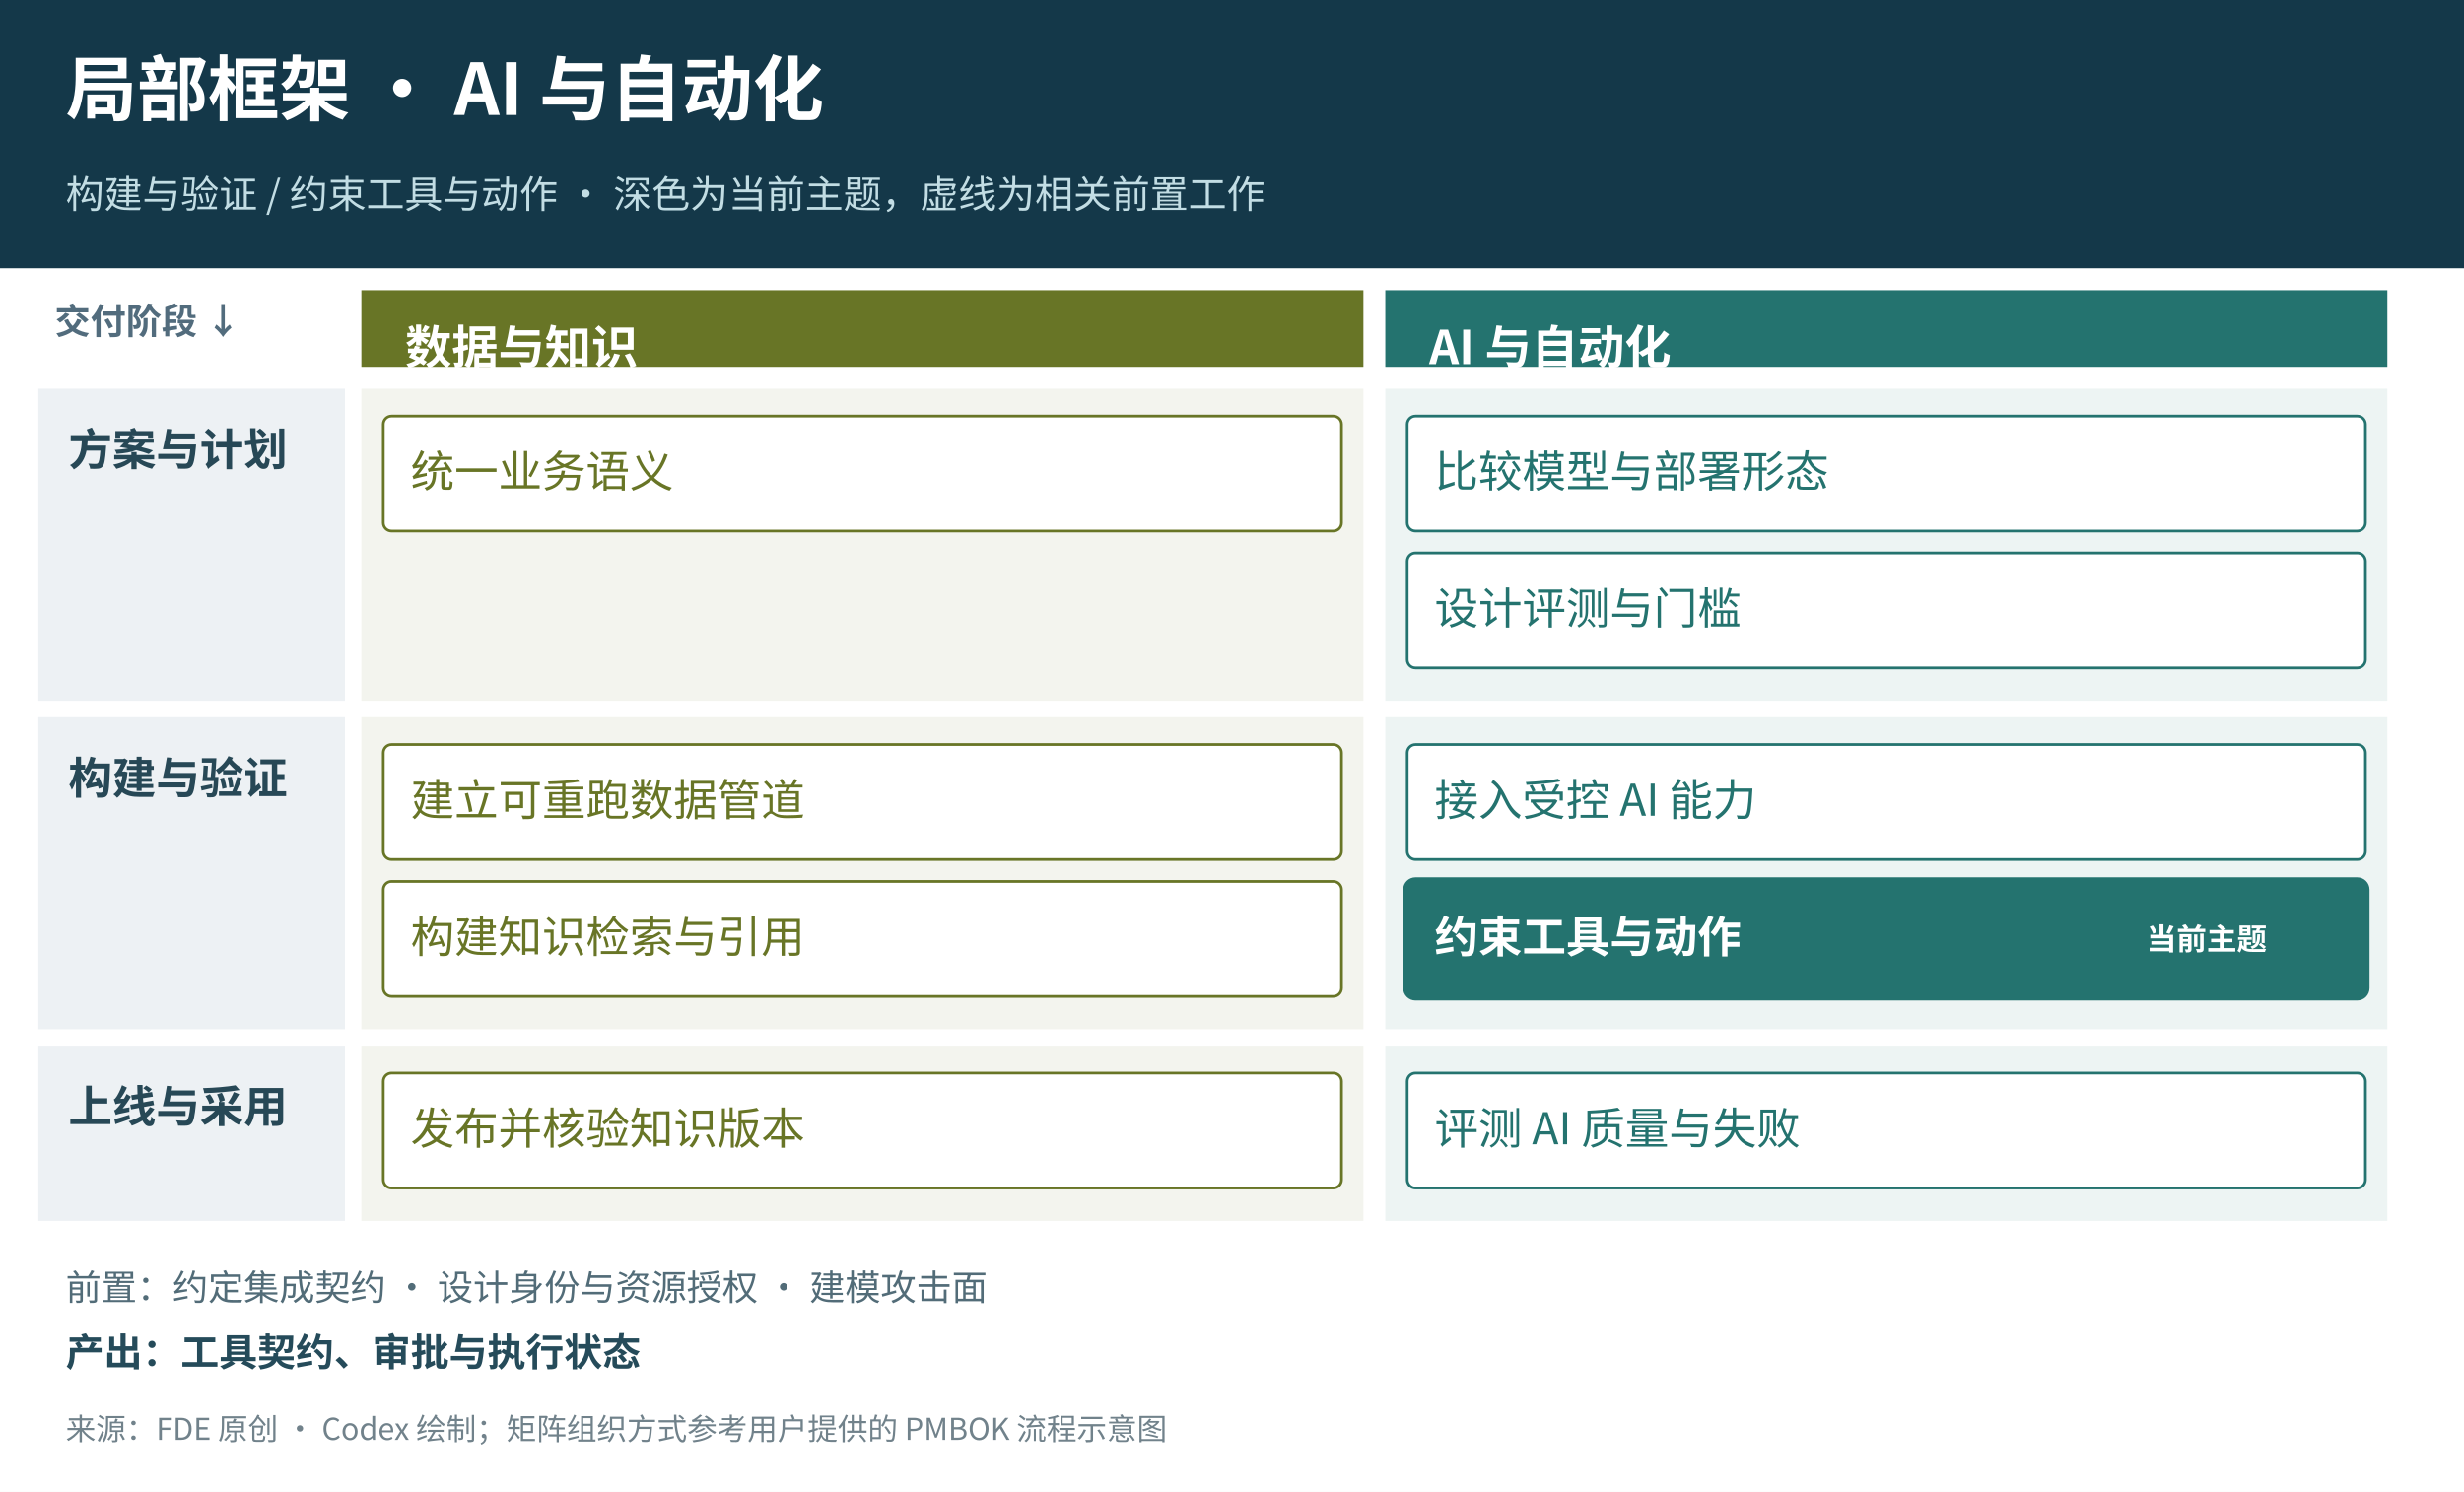
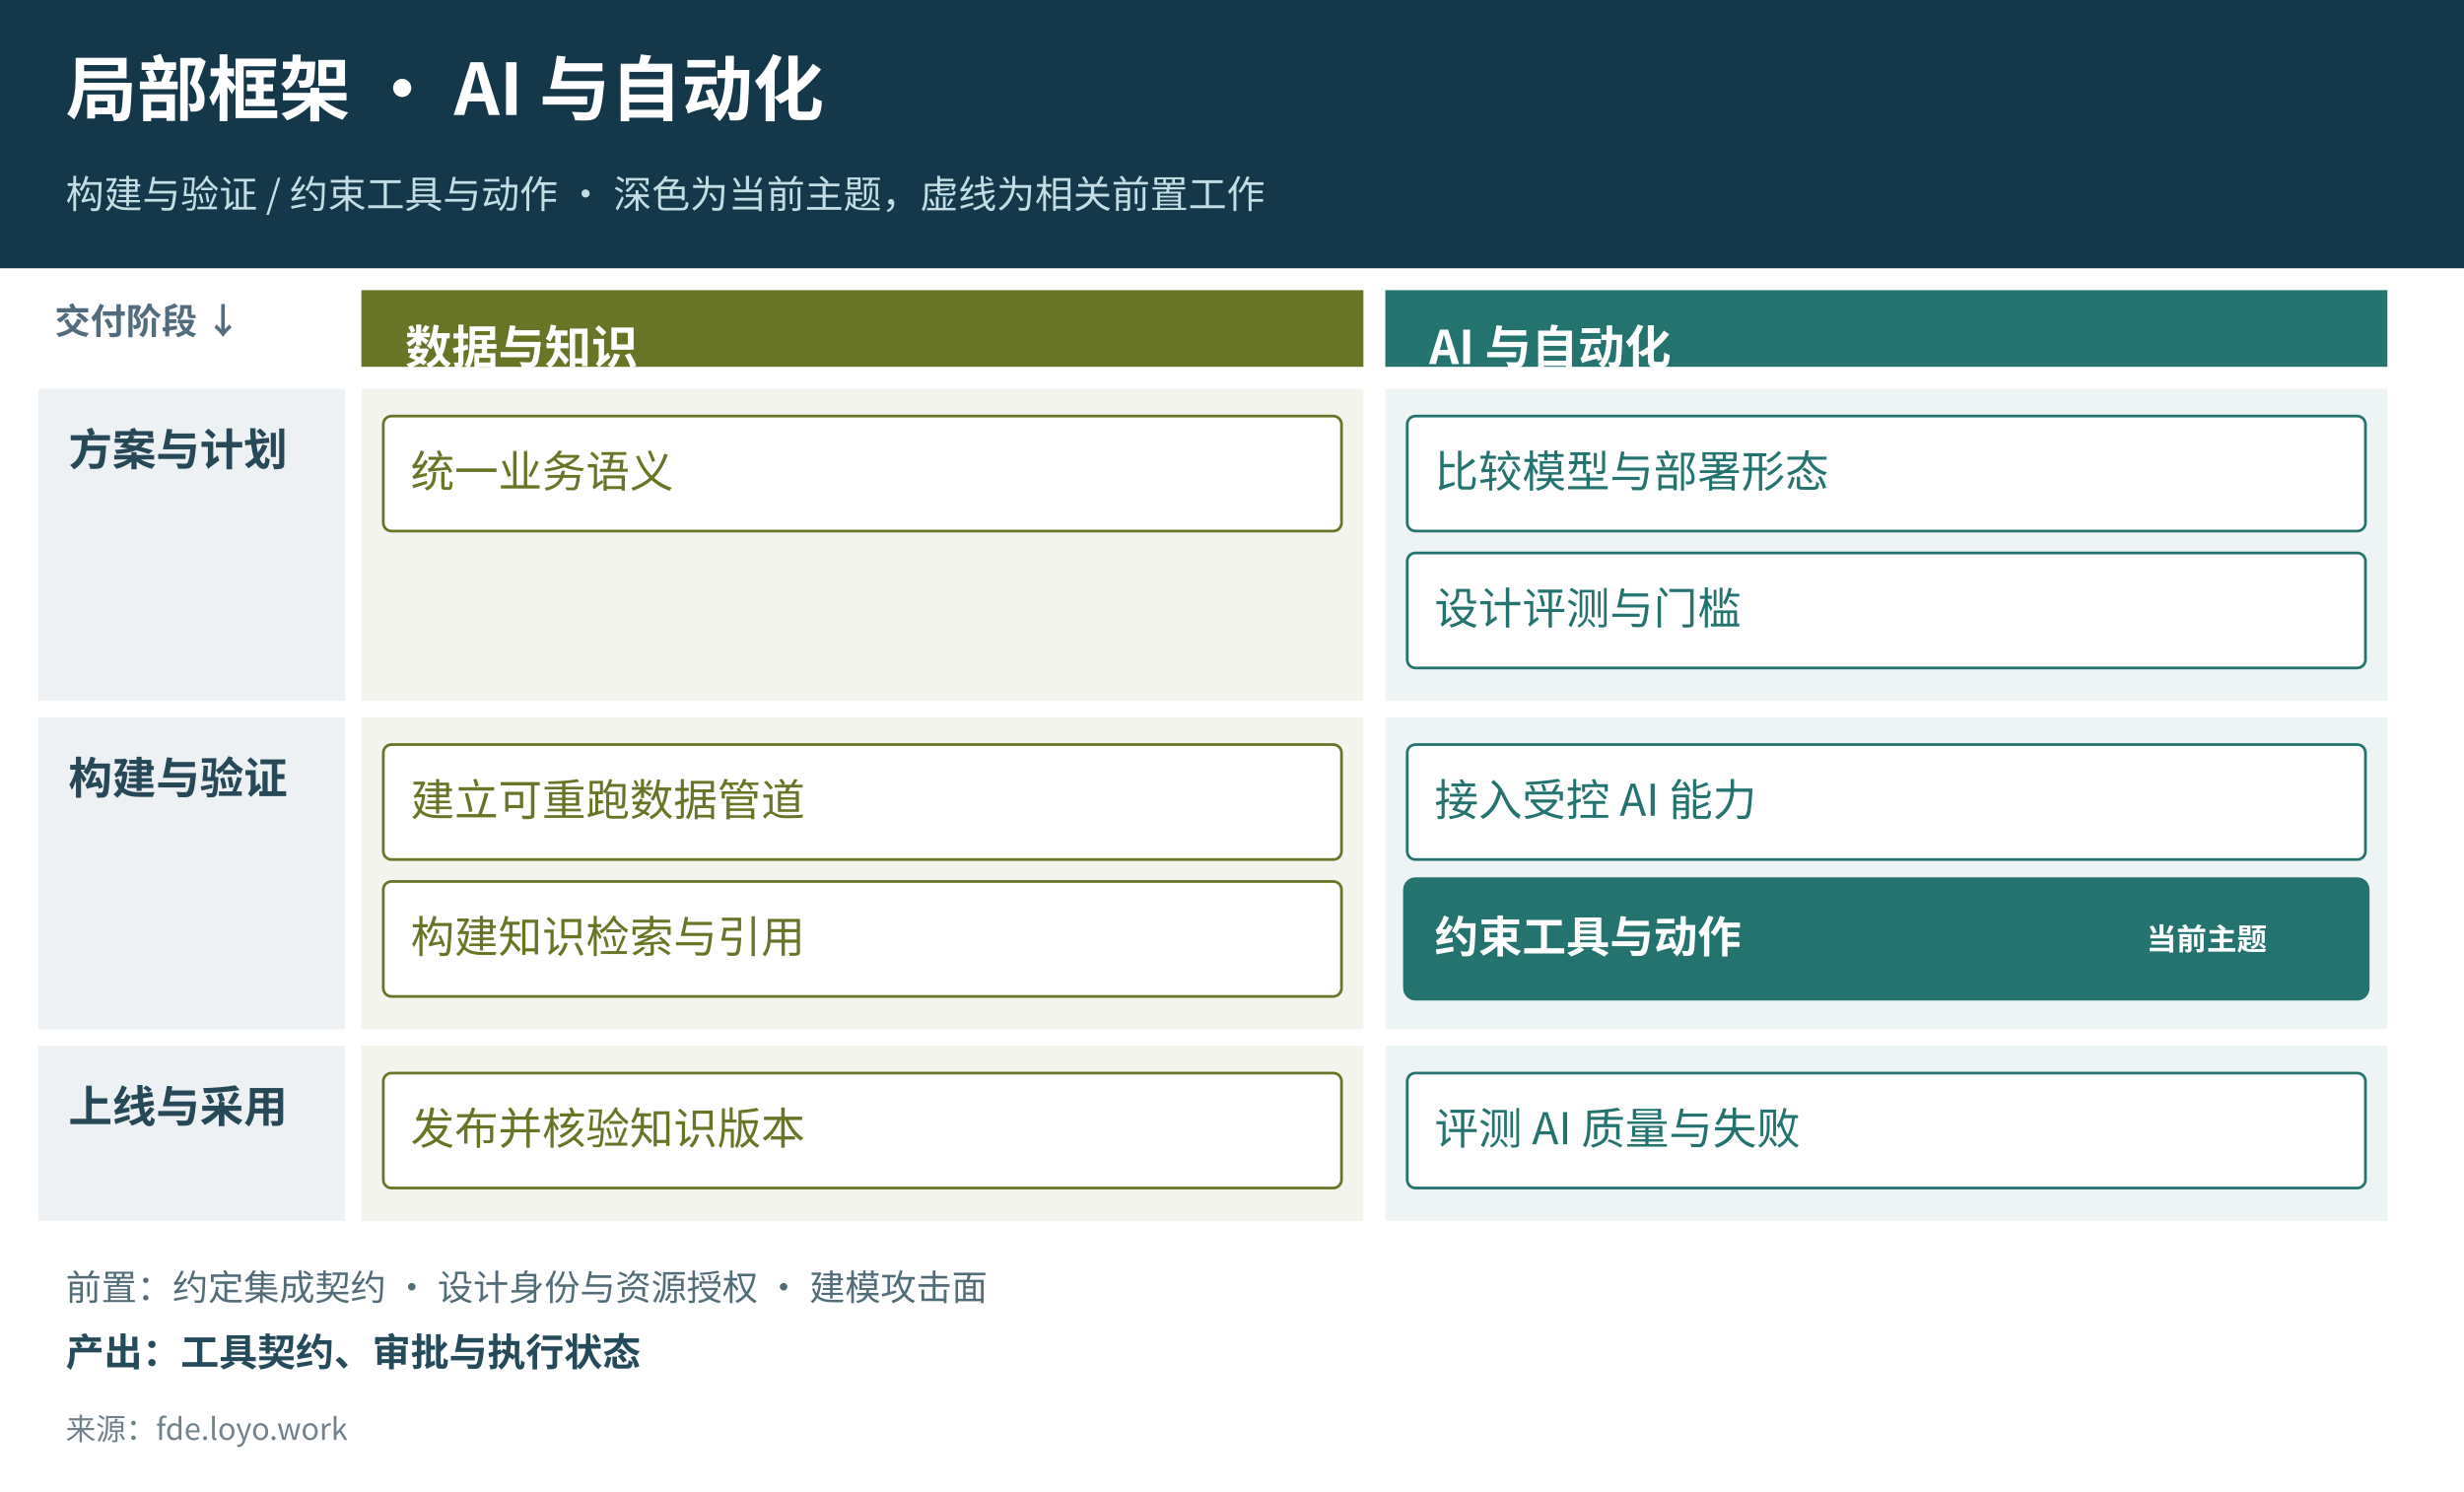
<svg xmlns="http://www.w3.org/2000/svg" viewBox="0 0 900 545" role="img" aria-labelledby="title desc">
  <rect width="900" height="545" fill="#fff" />
  <g font-family="PingFang SC,Microsoft YaHei,Noto Sans CJK SC,sans-serif">
    <rect width="900" height="98" fill="#143849" />
    <text x="24" y="42" font-size="26" fill="#fff" font-weight="700">局部框架 · AI 与自动化</text>
    <text x="24" y="76" font-size="14" fill="#c2dde4" font-weight="400">构建与验证 / 约束工具与动作 · 深色为当前主题，虚线为相关前置工作</text>
    <text x="20" y="122" font-size="13" fill="#526c7d" font-weight="600">交付阶段 ↓</text>
    <rect x="132" y="106" width="366" height="28" fill="#687526" />
    <text x="148" y="133" font-size="17" fill="white" font-weight="650">数据与知识</text>
    <rect x="506" y="106" width="366" height="28" fill="#24736f" />
    <text x="522" y="133" font-size="17" fill="white" font-weight="650">AI 与自动化</text>
    <rect x="14" y="142" width="112" height="114" fill="#edf1f4" />
    <text x="25" y="170" font-size="16" fill="#274856" font-weight="650">方案与计划</text>
    <rect x="132" y="142" width="366" height="114" fill="#f3f4ee" />
    <a href="/docs/data-architecture/#context-business-model" aria-label="统一业务语义">
      <g data-process="business-model" data-current="false">
        <rect x="140" y="152" width="350" height="42" rx="3" fill="#fff" stroke="#687526" stroke-width="1" />
        <text x="150" y="178" font-size="16" fill="#687526" font-weight="500">统一业务语义</text>
      </g>
    </a>
    <rect x="506" y="142" width="366" height="114" fill="#edf4f3" />
    <a href="/docs/model-selection/#context-model-choice" aria-label="比较模型与部署形态">
      <g data-process="model-choice" data-current="false">
        <rect x="514" y="152" width="350" height="42" rx="3" fill="#fff" stroke="#24736f" stroke-width="1" />
        <text x="524" y="178" font-size="16" fill="#24736f" font-weight="500">比较模型与部署形态</text>
      </g>
    </a>
    <a href="/docs/ai-evaluation-and-acceptance/#context-eval-plan" aria-label="设计评测与门槛">
      <g data-process="eval-plan" data-current="false">
        <rect x="514" y="202" width="350" height="42" rx="3" fill="#fff" stroke="#24736f" stroke-width="1" />
        <text x="524" y="228" font-size="16" fill="#24736f" font-weight="500">设计评测与门槛</text>
      </g>
    </a>
    <rect x="14" y="262" width="112" height="114" fill="#edf1f4" />
    <text x="25" y="290" font-size="16" fill="#274856" font-weight="650">构建与验证</text>
    <rect x="132" y="262" width="366" height="114" fill="#f3f4ee" />
    <a href="/docs/data-pipelines/#context-pipeline" aria-label="建立可重跑数据管道">
      <g data-process="pipeline" data-current="false">
        <rect x="140" y="272" width="350" height="42" rx="3" fill="#fff" stroke="#687526" stroke-width="1" />
        <text x="150" y="298" font-size="16" fill="#687526" font-weight="500">建立可重跑数据管道</text>
      </g>
    </a>
    <a href="/docs/rag-knowledge-engineering/#context-rag" aria-label="构建知识检索与引用">
      <g data-process="rag" data-current="false">
        <rect x="140" y="322" width="350" height="42" rx="3" fill="#fff" stroke="#687526" stroke-width="1" />
        <text x="150" y="348" font-size="16" fill="#687526" font-weight="500">构建知识检索与引用</text>
      </g>
    </a>
    <rect x="506" y="262" width="366" height="114" fill="#edf4f3" />
    <a href="/docs/ai-delivery/#context-ai-application" aria-label="接入受控 AI 能力">
      <g data-process="ai-application" data-current="false">
        <rect x="514" y="272" width="350" height="42" rx="3" fill="#fff" stroke="#24736f" stroke-width="1" />
        <text x="524" y="298" font-size="16" fill="#24736f" font-weight="500">接入受控 AI 能力</text>
      </g>
    </a>
    <a href="/docs/agent-workflows/#context-agent" aria-label="约束工具与动作">
      <g data-process="agent" data-current="true">
        <rect x="514" y="322" width="350" height="42" rx="3" fill="#24736f" stroke="#24736f" stroke-width="3" />
        <text x="524" y="348" font-size="16" fill="#fff" font-weight="700">约束工具与动作</text>
        <text x="784" y="347" font-size="11" fill="#fff" font-weight="700">当前主题</text>
      </g>
    </a>
    <rect x="14" y="382" width="112" height="64" fill="#edf1f4" />
    <text x="25" y="410" font-size="16" fill="#274856" font-weight="650">上线与采用</text>
    <rect x="132" y="382" width="366" height="64" fill="#f3f4ee" />
    <a href="/docs/rag-knowledge-engineering/#context-index-release" aria-label="发布并核验知识版本">
      <g data-process="index-release" data-current="false">
        <rect x="140" y="392" width="350" height="42" rx="3" fill="#fff" stroke="#687526" stroke-width="1" />
        <text x="150" y="418" font-size="16" fill="#687526" font-weight="500">发布并核验知识版本</text>
      </g>
    </a>
    <rect x="506" y="382" width="366" height="64" fill="#edf4f3" />
    <a href="/docs/ai-evaluation-and-acceptance/#context-ai-acceptance" aria-label="评测 AI 质量与失败">
      <g data-process="ai-acceptance" data-current="false">
        <rect x="514" y="392" width="350" height="42" rx="3" fill="#fff" stroke="#24736f" stroke-width="1" />
        <text x="524" y="418" font-size="16" fill="#24736f" font-weight="500">评测 AI 质量与失败</text>
      </g>
    </a>
    <text x="24" y="475" font-size="13" fill="#526c78" font-weight="400">前置：约定集成契约 · 设计身份与资源授权 · 建模攻击面</text>
    <text x="24" y="499" font-size="14" fill="#254b5a" font-weight="650">产出：工具契约、审批与执行状态</text>
-     <text x="24" y="526" font-size="11" fill="#71828b" font-weight="400">来源：FDE 原创 · Codex 绘制；矩阵组织方式参考用户提供的 PMBOK 流程示意图</text>
+     <text x="24" y="526" font-size="11" fill="#71828b" font-weight="400">来源：fde.loyo.work</text>
  </g>
</svg>
